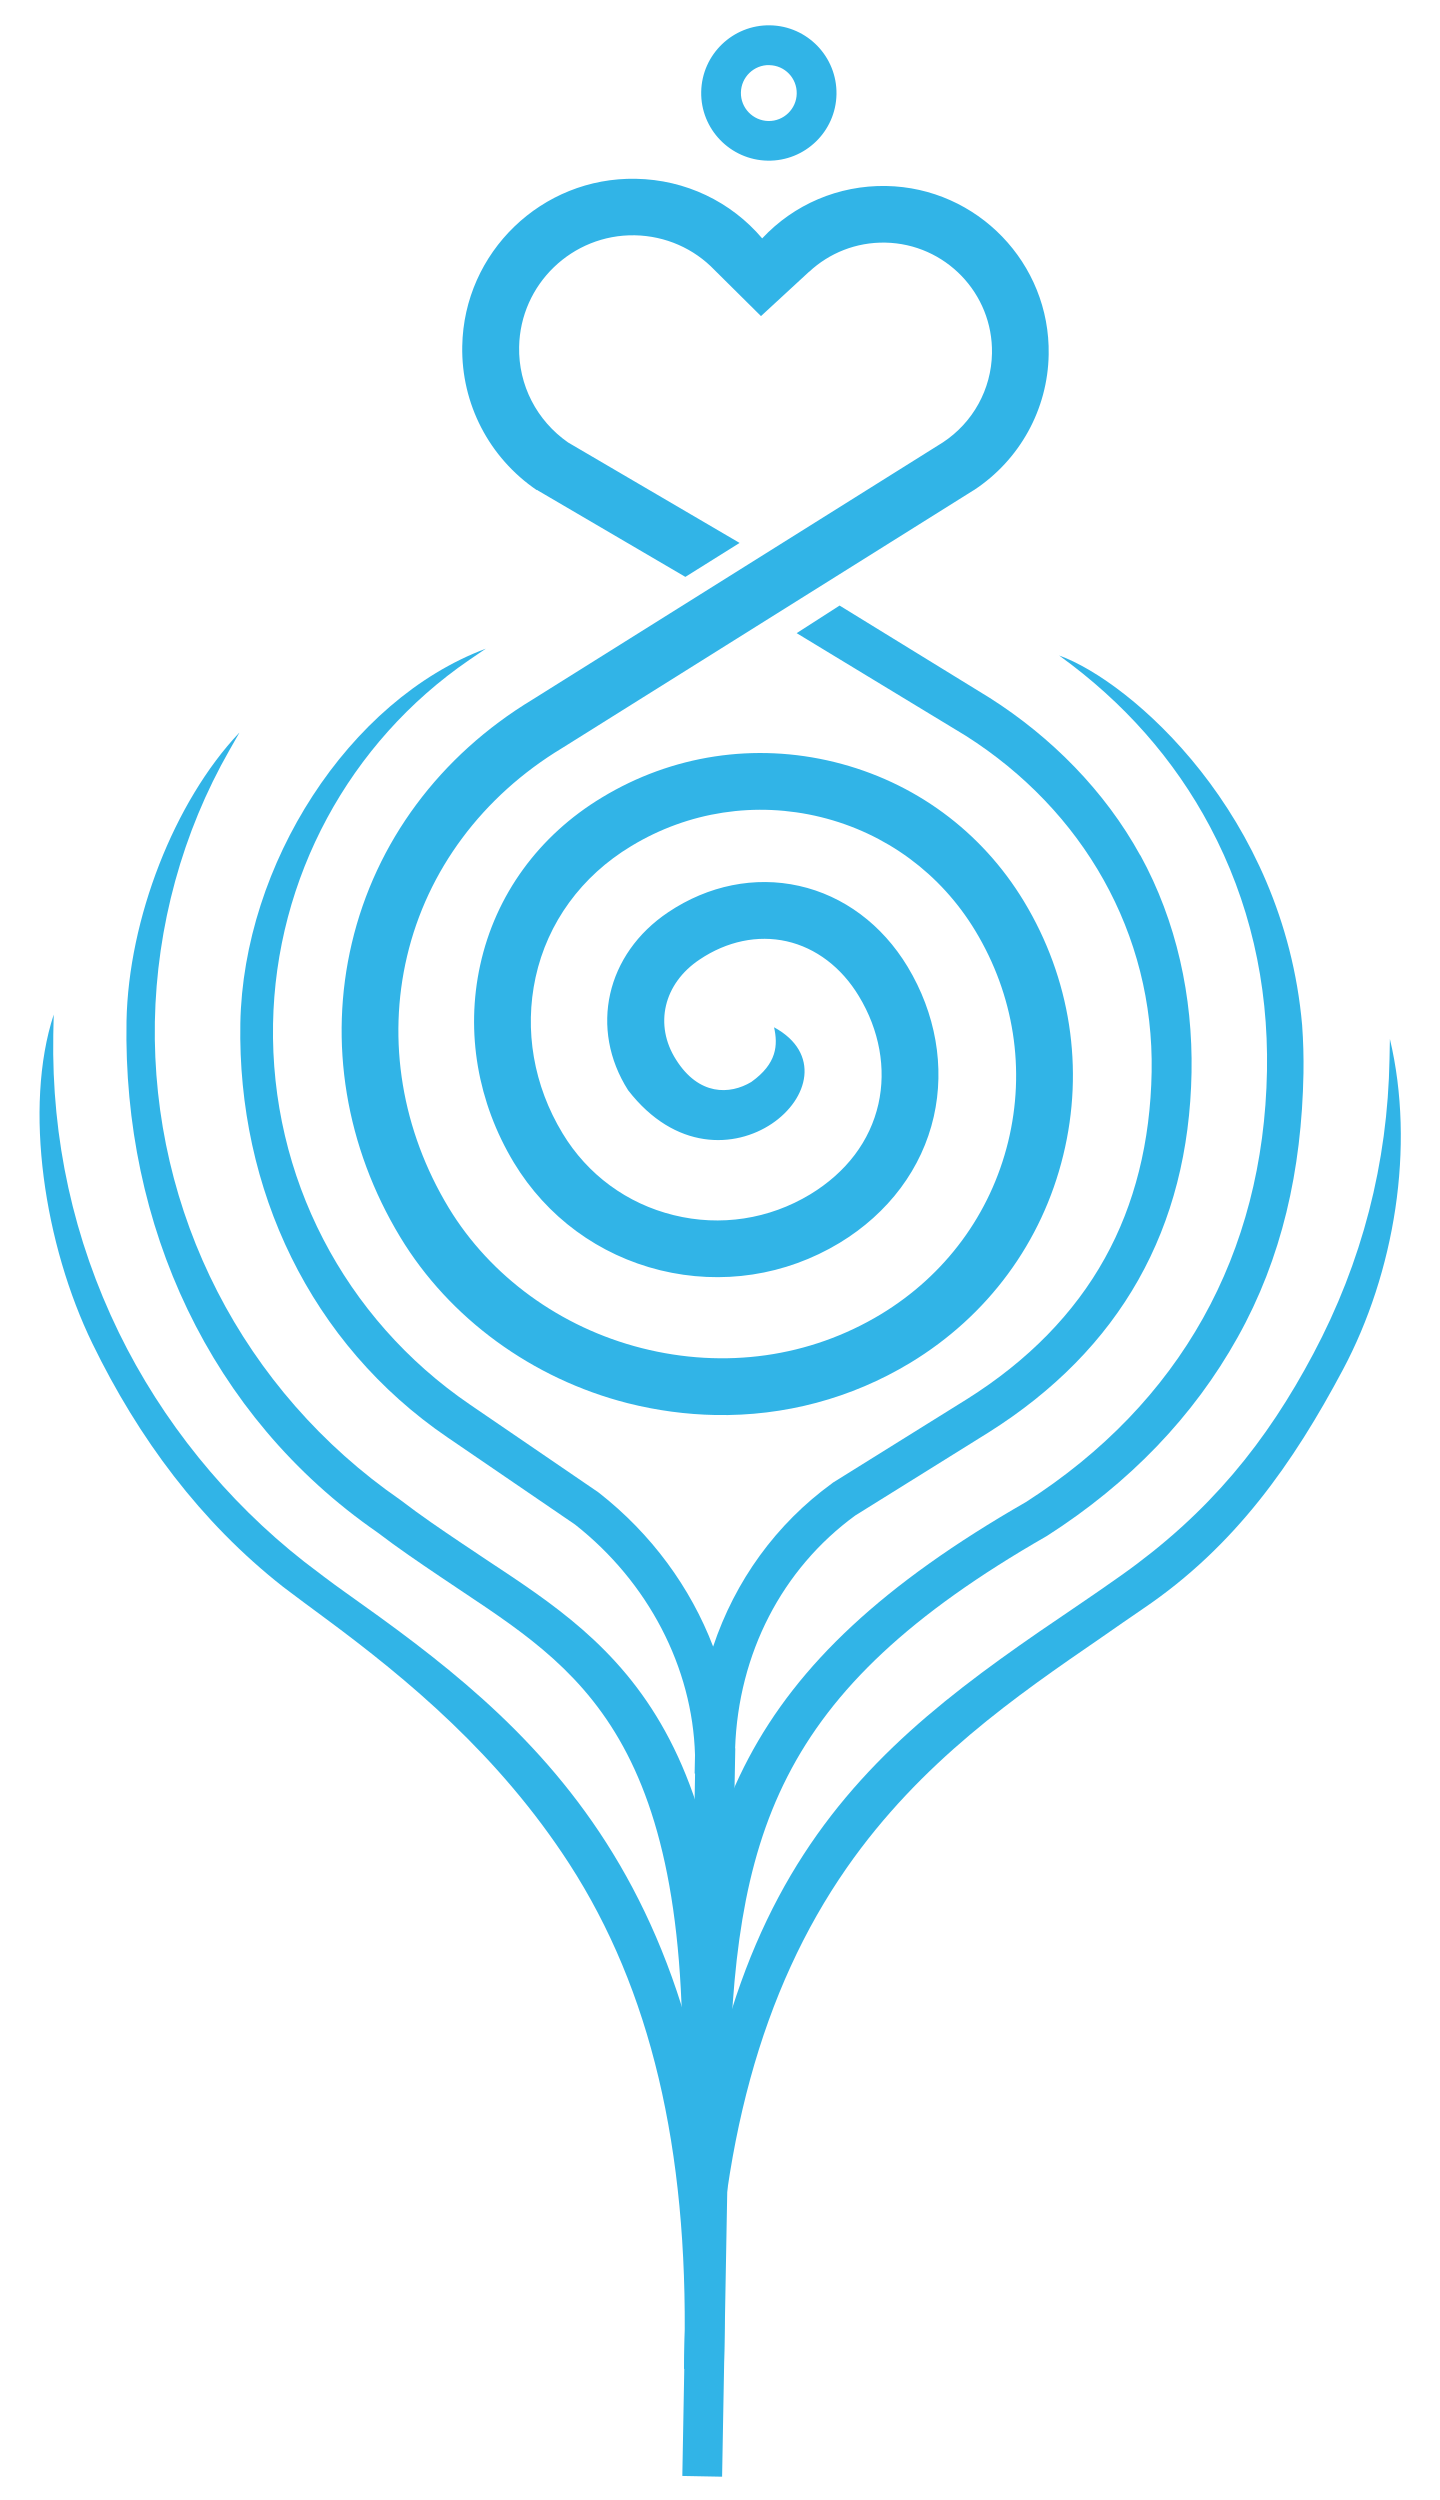
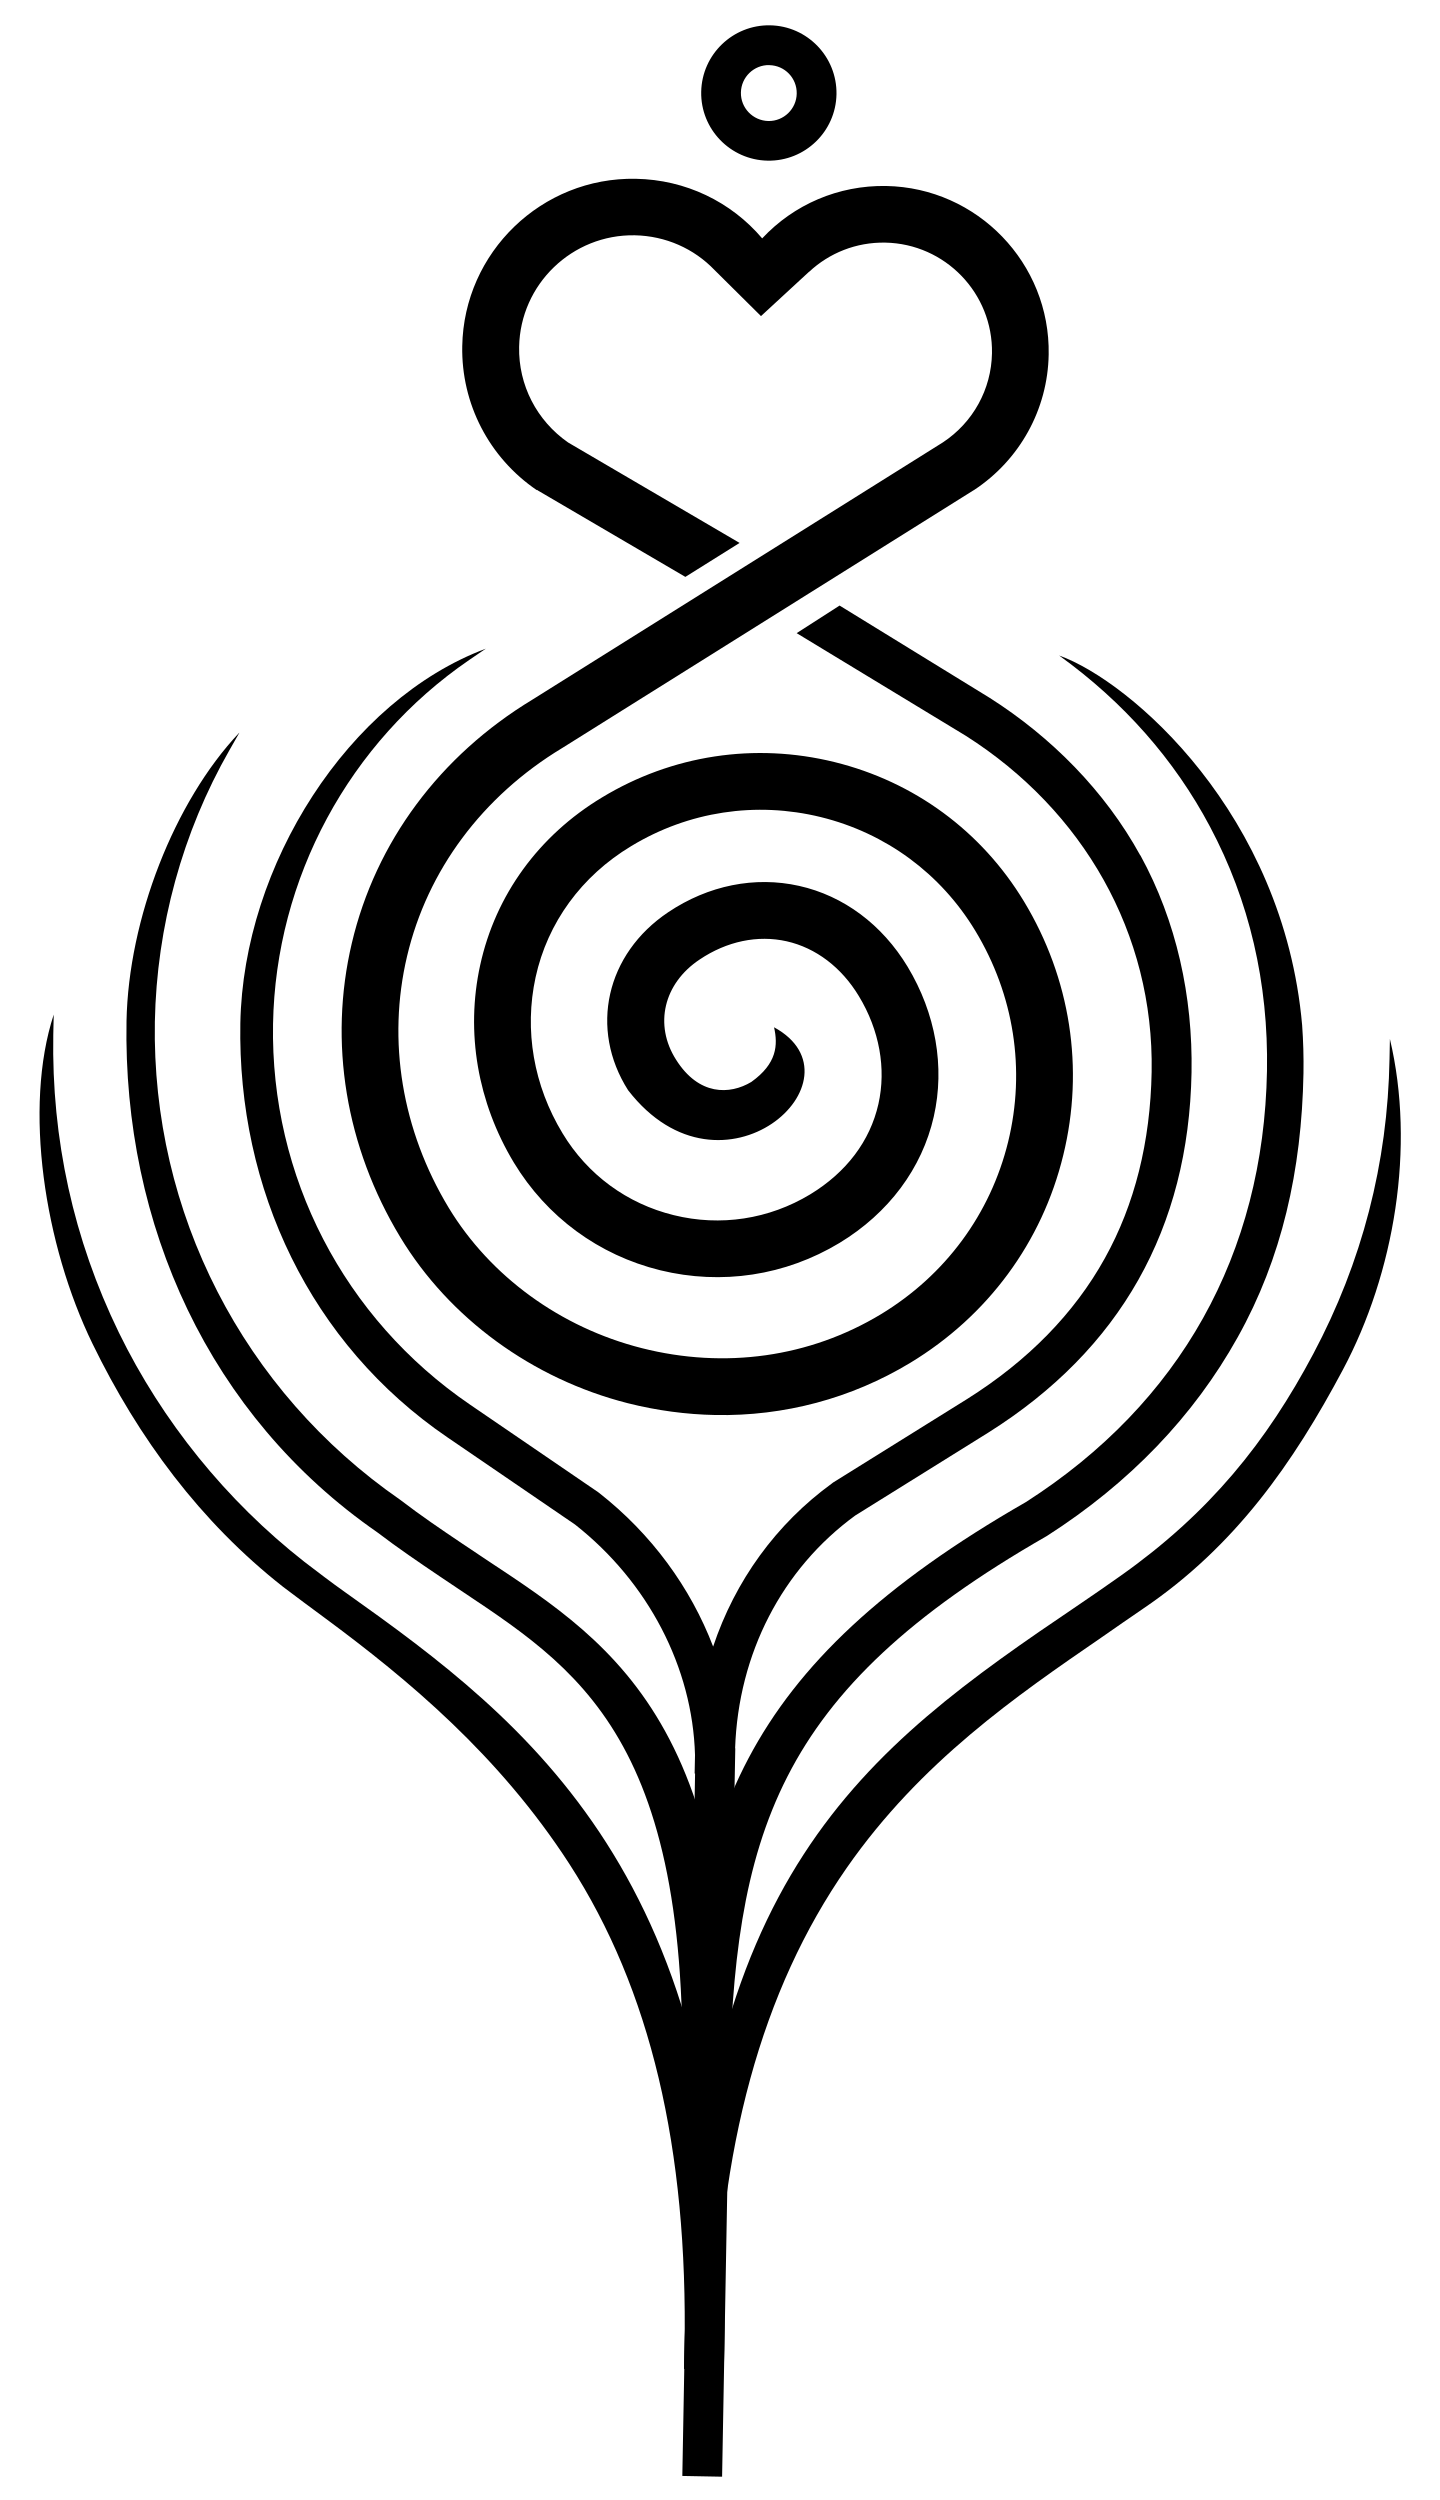
- <svg xmlns="http://www.w3.org/2000/svg" viewBox="248 -4 228 396" fill="#31b4e7">
+ <svg xmlns="http://www.w3.org/2000/svg" viewBox="248 -4 228 396" fill="#000">
  <path d="m285.9,112.09l-1.56,2.74c-7.45,13.03-11.52,27.9-11.81,43.01-.53,30.21,13.99,58.53,38.89,75.75.03.03.08.07.12.09,3.1,2.38,6.31,4.56,9.73,6.86,20.29,13.8,43.41,24.29,42.31,85.31l-.07,3.15-7.5.21.06-3.15c1.05-57.62-18.46-66.81-38.35-80.32-3.32-2.24-6.73-4.56-9.97-7.03-26.58-18.42-40.29-48.66-39.71-80.97.31-16.16,7.56-34.77,17.85-45.67" />
  <path d="m468.16,160.57c4.06,17.12.73,37.06-7.46,52.42-7.81,14.67-17,27.93-31.64,37.83-2.19,1.47-4.28,2.97-6.54,4.52-13.45,9.24-28.68,19.7-40.4,36.53-13.48,19.37-20.31,44.34-20.88,76.3l-.05,3.15-4.82-.08.07-3.16c1.34-74.89,28.1-94.69,62.52-117.94,2.25-1.53,4.35-2.98,6.44-4.46,14.26-10.05,23.27-21.38,30.62-35.22,7.72-14.51,11.8-30.22,12.08-46.75l.06-3.15" />
  <path d="m256.51,156.74l-.07,3.16c-.29,16.53,3.2,32.4,10.38,47.16,6.87,14.08,17.03,26.64,29.39,36.33,2.09,1.59,4.21,3.23,6.53,4.87,28.83,20.45,61.32,45.3,59.98,119.92l-.06,3.15-6.3-.11.07-3.16c.56-31.83-5.41-56.95-18.24-76.81-11.15-17.23-25.56-29.22-38.69-38.93-2.3-1.7-4.47-3.3-6.64-4.95-13.13-10.31-22.93-23.58-30.2-38.51-7.63-15.67-10.97-37.41-6.15-52.15" />
  <path d="m369.6,21.45c-5.92-.11-10.64-5-10.53-10.91.11-5.91,5.01-10.64,10.92-10.53,5.9.11,10.61,5,10.51,10.92-.11,5.91-4.99,10.62-10.9,10.52m.26-15.14c-2.43-.05-4.46,1.9-4.5,4.35-.05,2.43,1.9,4.46,4.35,4.51,2.44.04,4.45-1.92,4.49-4.34.05-2.45-1.89-4.47-4.34-4.51" />
  <path d="m333.05,73.59c.07.06.16.12.26.17l23.25,13.62,8.59-5.38-27.16-15.91c-4.97-3.46-7.88-9.1-7.76-15.14.18-9.92,8.4-17.85,18.32-17.68,4.9.1,9.38,2.11,12.63,5.5h0l7.36,7.3,7.62-7.03v.02c3.21-3,7.48-4.71,12.06-4.63,9.51.18,17.08,8.04,16.91,17.53-.1,5.7-3,10.96-7.77,14.11l-65.01,40.74c-14.69,8.89-24.85,22.58-28.62,38.58-3.71,15.7-.98,32.26,7.67,46.57,7.78,12.86,20.91,22.45,36.01,26.3,4.63,1.17,9.29,1.79,13.92,1.88,10.87.2,21.5-2.61,30.86-8.27,12.27-7.43,20.88-19.1,24.23-32.89,3.36-13.72,1.15-27.99-6.22-40.19-6.73-11.13-17.37-18.96-30.02-22.08-12.63-3.11-25.72-1.12-36.83,5.61-10.03,6.05-16.87,15.48-19.29,26.56-2.33,10.63-.41,21.75,5.35,31.3,5.2,8.58,13.42,14.63,23.17,17.03,9.74,2.38,19.82.85,28.4-4.33,7.77-4.71,13.07-11.81,14.93-20.01,1.79-7.9.31-16.35-4.15-23.75-4.03-6.67-10.14-11.23-17.2-12.8-6.98-1.56-14.36-.09-20.72,4.18-9.85,6.6-12.53,18.47-6.35,28.19,14.93,19.3,38.07-1.82,23.12-9.97.63,2.82.47,5.75-3.6,8.66-3.41,2.05-8.32,2.19-11.92-3.52-3.52-5.52-1.98-12.07,3.73-15.87,4.31-2.9,9.2-3.92,13.79-2.89,4.61,1.04,8.68,4.12,11.43,8.68,3.27,5.39,4.36,11.48,3.1,17.1-1.33,5.87-5.07,10.82-10.81,14.31-6.52,3.94-14.21,5.12-21.61,3.29-7.41-1.82-13.67-6.42-17.61-12.96-4.59-7.57-6.1-16.35-4.27-24.73,1.89-8.64,7.27-16.03,15.15-20.77,9.06-5.49,19.75-7.12,30.04-4.59,10.3,2.54,18.98,8.94,24.46,18.01,6.13,10.14,7.99,22,5.2,33.42-2.8,11.43-9.94,21.13-20.16,27.32-11.27,6.81-24.72,8.71-37.89,5.36-12.86-3.26-23.97-11.36-30.56-22.22-7.42-12.28-9.77-26.45-6.6-39.86,3.21-13.61,11.94-25.33,24.55-32.96,0,0,.04-.02.05-.03l65.1-40.79s.04-.02.08-.04c7.26-4.77,11.71-12.8,11.85-21.49.26-14.44-11.29-26.42-25.74-26.69-7.58-.13-14.64,2.94-19.64,8.3-4.93-5.81-12.14-9.3-20.02-9.44-14.89-.28-27.23,11.63-27.49,26.51-.17,9.12,4.25,17.66,11.81,22.81" />
  <path d="m454.26,158.4c-2.94-33.5-27.15-54.46-38.44-58.55h-.03c10.17,7.34,18.21,16.42,23.87,27.09,6.24,11.73,9.28,24.75,9.03,38.7-.53,29.01-13.74,52.63-38.19,68.29-45.34,26.02-53.68,50.96-54.44,93.73l-.06,3.16,7.4.1.07-3.13c.75-41.21,7.22-63.74,50.25-88.43.03-.02.05-.04.12-.07,13.07-8.37,23.23-18.94,30.21-31.47,6.98-12.48,10.14-26.4,10.42-41.83.04-2.57-.03-5.1-.21-7.58" />
  <path d="m428.61,131.48c-5.58-10.16-14.08-18.74-23.86-24.95-.04-.02-.08-.04-.1-.06l-23.66-14.55-6.8,4.37,26.81,16.27c18.55,11.8,29.81,31.28,29.42,53.24-.2,11.07-2.68,21-7.41,29.5-4.84,8.74-12.18,16.24-21.81,22.3l-21.17,13.19c-.07.05-.14.08-.19.14-8.92,6.47-15.41,15.5-18.88,25.89-3.57-9.35-9.78-17.86-18.07-24.35-.06-.04-.11-.09-.16-.12l-20.28-13.86c-19.97-13.63-31.64-36.17-31.2-60.3.41-23.06,12.04-44.62,31.1-57.67l2.6-1.77c-21.75,8.13-38.42,34.25-38.88,59.34-.47,26.27,11.1,50.78,32.81,65.59l20.21,13.81c11.6,9.13,18.61,22.64,19,36.5l-.06,2.94h.07l-.04,2.21-1.98,109.05,6.3.12,1.97-109.07.06-3.14.06-3.16h-.03c.52-15.01,7.43-28.42,19.04-36.89l21.09-13.14c20.88-13.15,31.72-32.33,32.17-57.03.21-12.01-2.36-23.93-8.11-34.41" />
</svg>
